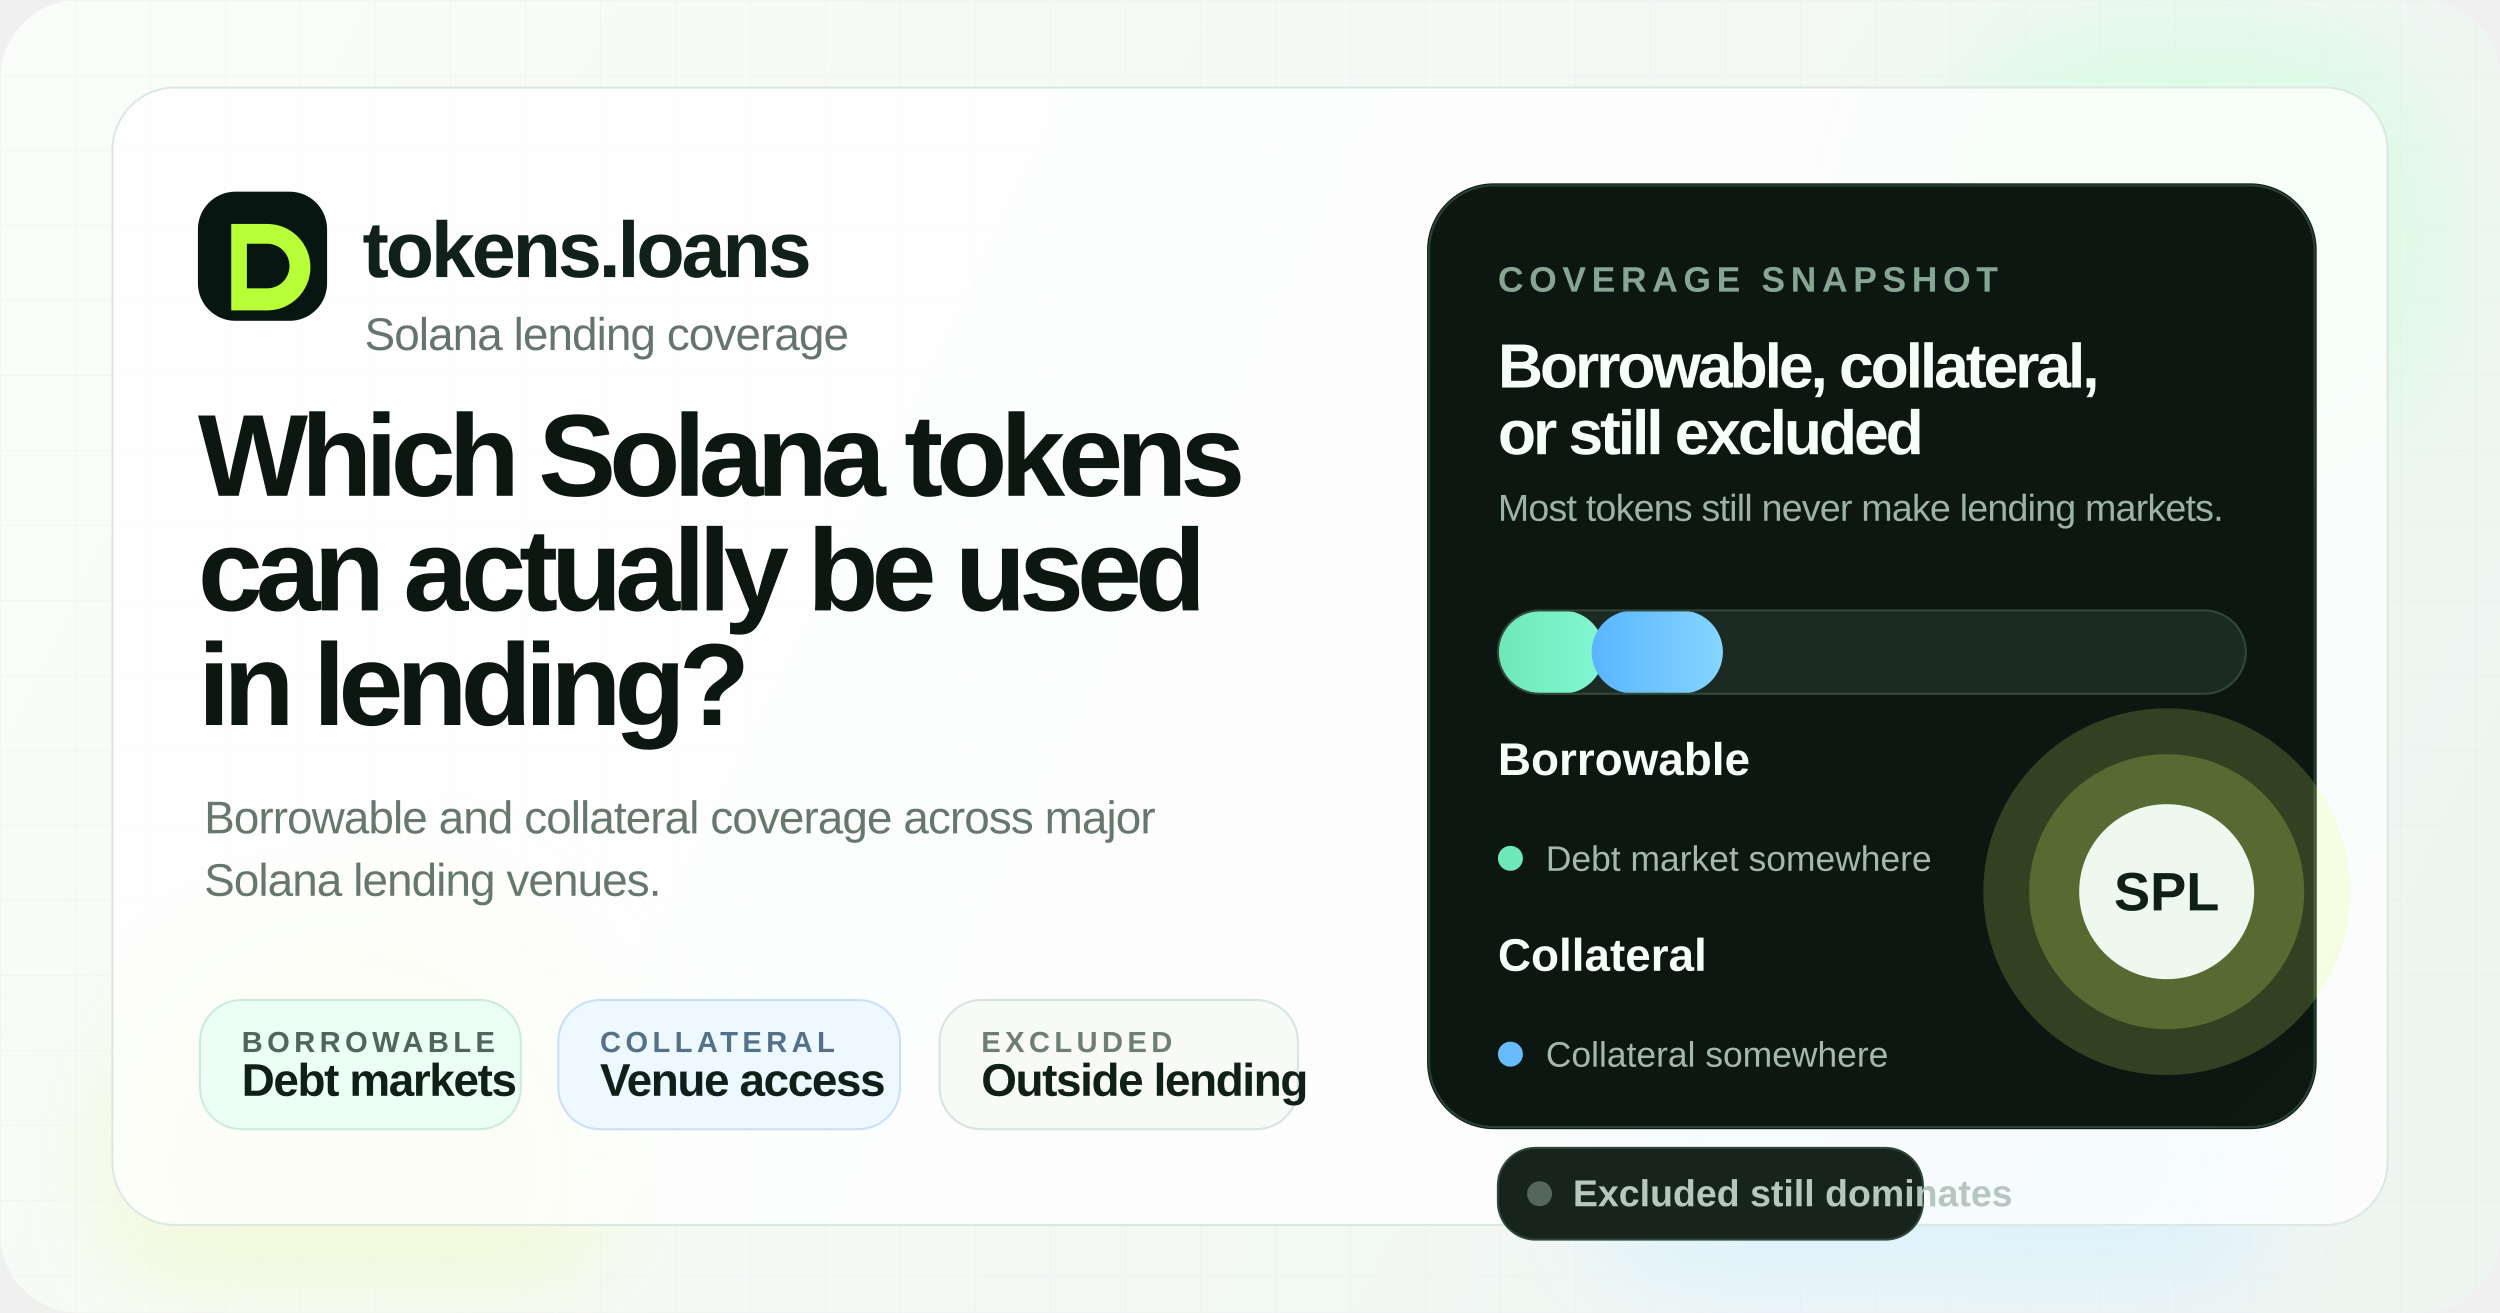
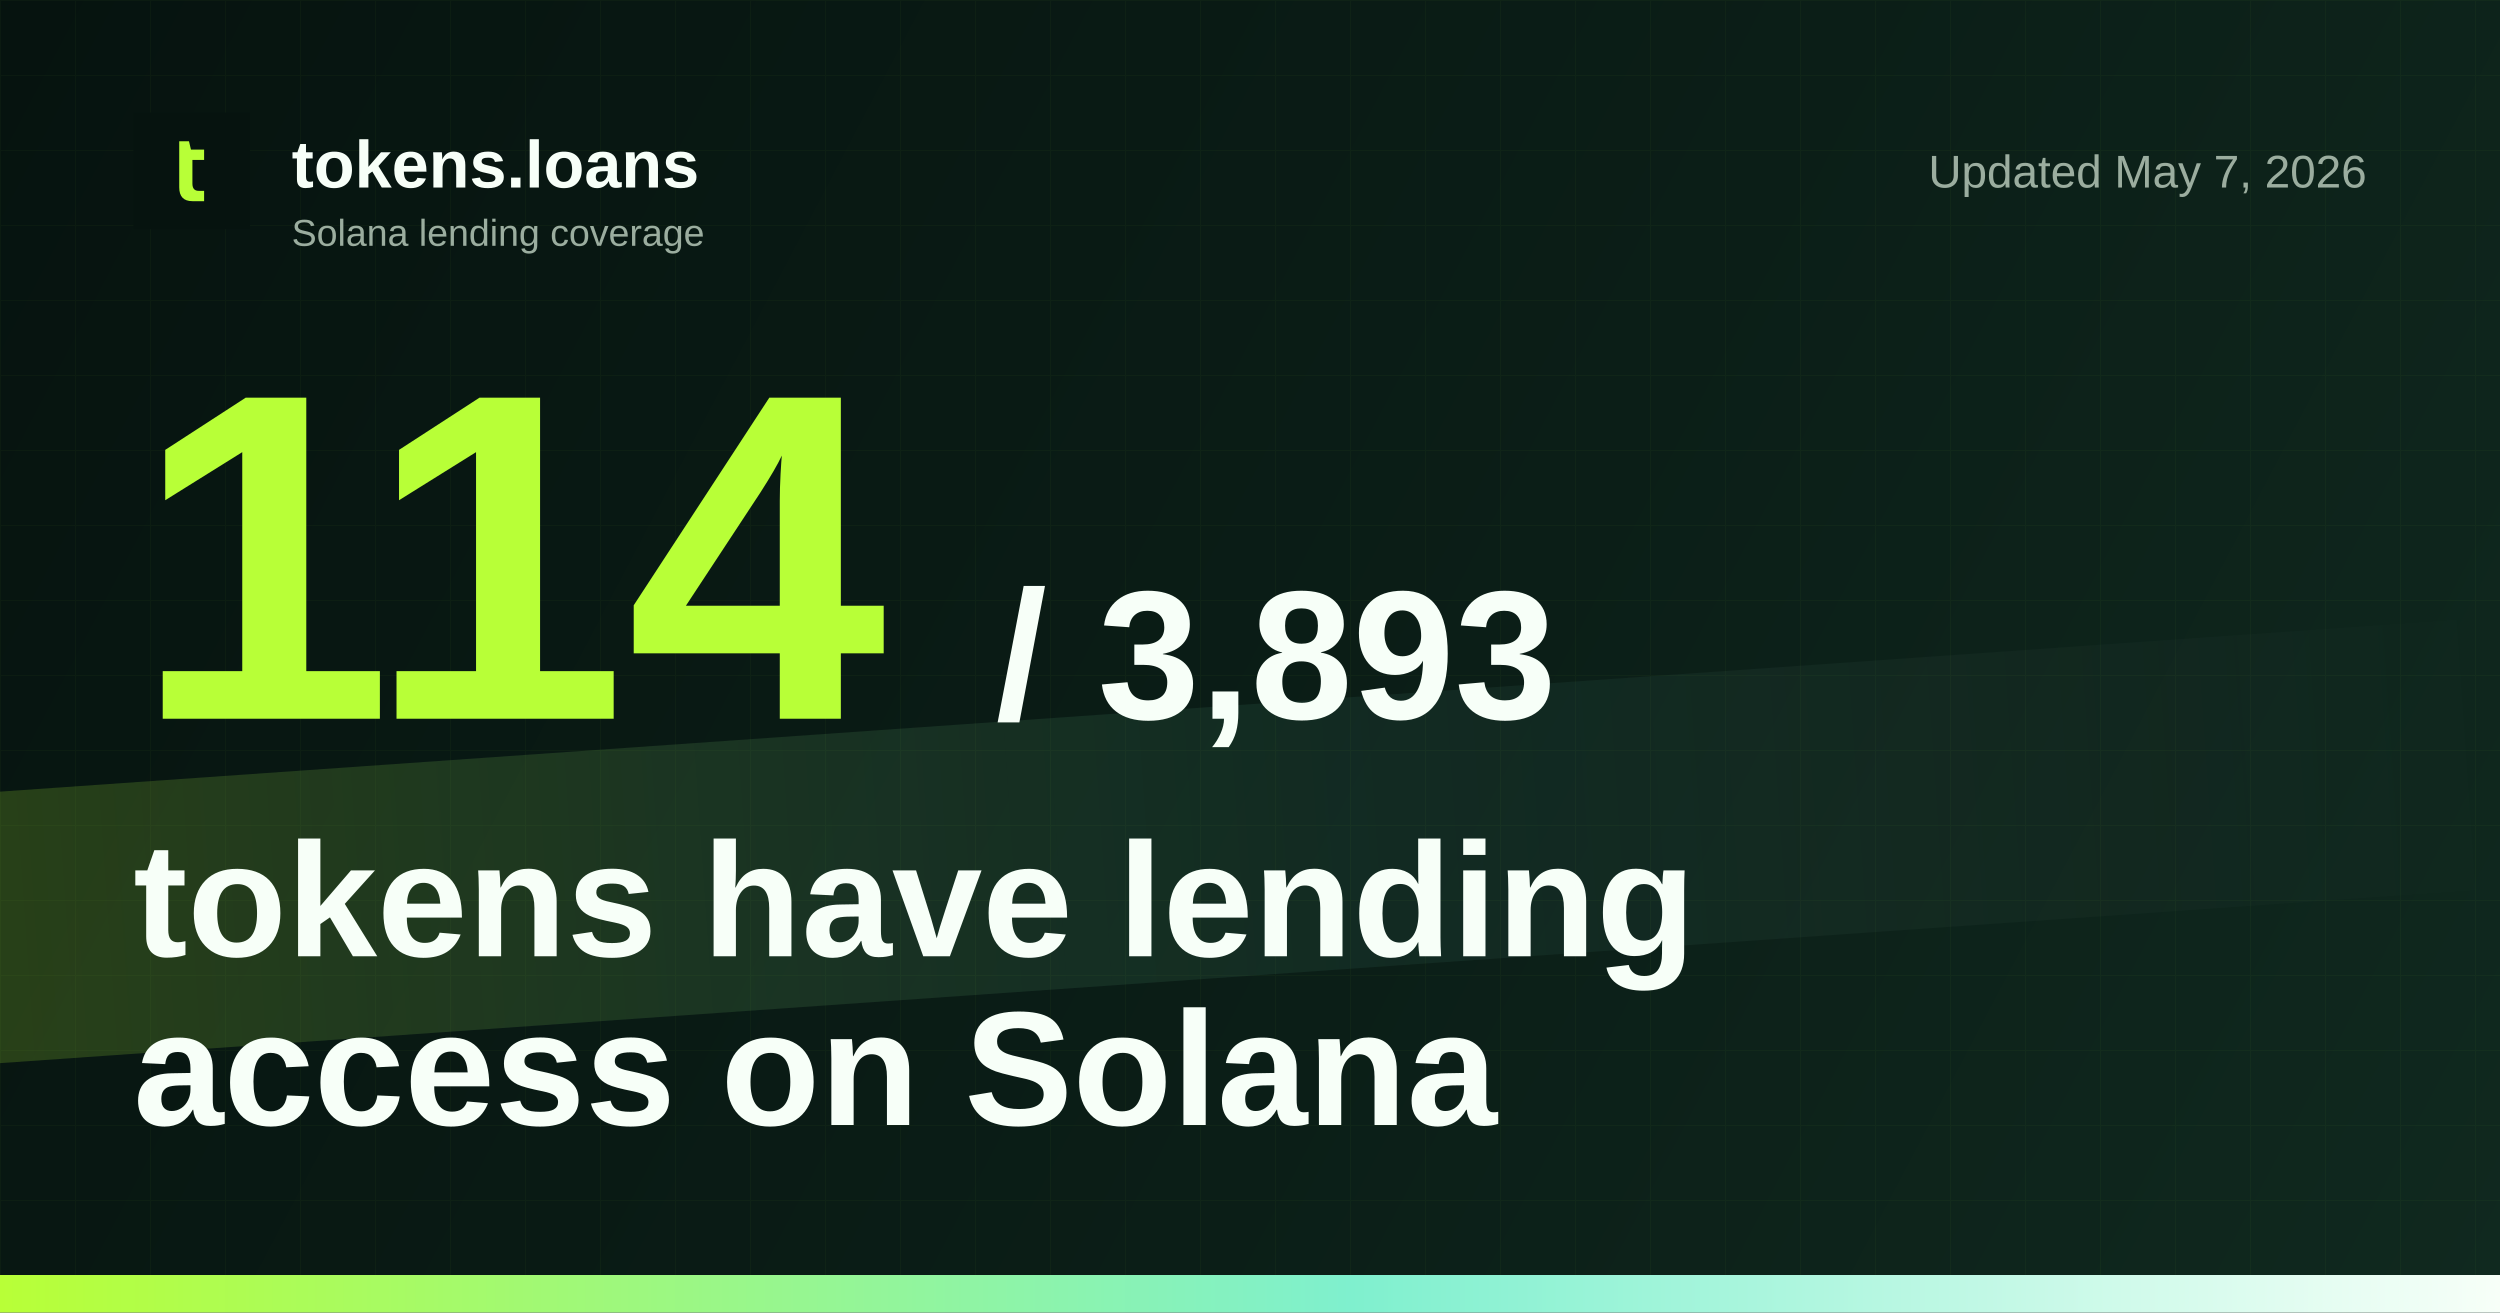
<svg xmlns="http://www.w3.org/2000/svg" width="1200" height="630" viewBox="0 0 1200 630" fill="none">
  <defs>
-     <linearGradient id="page" x1="82" y1="72" x2="1139" y2="586" gradientUnits="userSpaceOnUse">
-       <stop stop-color="#F9FCF9" />
-       <stop offset="1" stop-color="#EEF5F1" />
+     <linearGradient id="bg" x1="0" y1="0" x2="1200" y2="630" gradientUnits="userSpaceOnUse">
+       <stop stop-color="#06130F" />
+       <stop offset="0.58" stop-color="#0B1E17" />
+       <stop offset="1" stop-color="#10291F" />
    </linearGradient>
-     <linearGradient id="accent" x1="780" y1="162" x2="1082" y2="454" gradientUnits="userSpaceOnUse">
-       <stop stop-color="#D8FF67" />
-       <stop offset="0.48" stop-color="#87F0D0" />
-       <stop offset="1" stop-color="#7EC8FF" />
+     <linearGradient id="rail" x1="0" y1="0" x2="1200" y2="0" gradientUnits="userSpaceOnUse">
+       <stop stop-color="#B8FF37" />
+       <stop offset="0.54" stop-color="#7FF0CE" />
+       <stop offset="1" stop-color="#F7FFF8" />
    </linearGradient>
-     <linearGradient id="card" x1="687" y1="104" x2="1099" y2="543" gradientUnits="userSpaceOnUse">
-       <stop stop-color="#0D1712" />
-       <stop offset="1" stop-color="#101E17" />
+     <linearGradient id="slash" x1="0" y1="0" x2="1200" y2="0" gradientUnits="userSpaceOnUse">
+       <stop stop-color="#B8FF37" stop-opacity="0.18" />
+       <stop offset="0.55" stop-color="#7FF0CE" stop-opacity="0.06" />
+       <stop offset="1" stop-color="#FFFFFF" stop-opacity="0" />
    </linearGradient>
-     <linearGradient id="borrow" x1="0" y1="0" x2="1" y2="0">
-       <stop stop-color="#6FE8B7" />
-       <stop offset="1" stop-color="#83F7D4" />
-     </linearGradient>
-     <linearGradient id="collateral" x1="0" y1="0" x2="1" y2="0">
-       <stop stop-color="#59B5FF" />
-       <stop offset="1" stop-color="#85D5FF" />
-     </linearGradient>
-     <filter id="blur" x="-30%" y="-30%" width="160%" height="160%">
-       <feGaussianBlur stdDeviation="26" />
-     </filter>
-     <pattern id="grid" x="0" y="0" width="36" height="36" patternUnits="userSpaceOnUse">
-       <path d="M36 0H0V36" stroke="#D8E4DE" stroke-opacity="0.44" stroke-width="1" />
+     <pattern id="grid" width="36" height="36" patternUnits="userSpaceOnUse">
+       <path d="M36 0H0V36" stroke="#B8FF37" stroke-opacity="0.075" />
    </pattern>
  </defs>
-   <rect width="1200" height="630" rx="38" fill="url(#page)" />
-   <rect width="1200" height="630" rx="38" fill="url(#grid)" opacity="0.45" />
-   <circle cx="1050" cy="116" r="126" fill="#C8FFD8" opacity="0.48" filter="url(#blur)" />
-   <circle cx="926" cy="546" r="160" fill="#D7F0FF" opacity="0.7" filter="url(#blur)" />
-   <circle cx="170" cy="562" r="124" fill="#F2F9D7" opacity="0.84" filter="url(#blur)" />
-   <rect x="54" y="42" width="1092" height="546" rx="30" fill="#FFFFFF" fill-opacity="0.74" />
-   <rect x="54" y="42" width="1092" height="546" rx="30" stroke="#DCE9E2" />
-   <g transform="translate(95 92)">
-     <rect width="62" height="62" rx="18" fill="#081611" />
-     <path d="M16 15.5H33.25C44.711 15.5 54 24.789 54 36.25C54 47.711 44.711 57 33.25 57H16V15.5Z" fill="#B8FF37" />
-     <path d="M23.5 25H33.25C39.158 25 43.95 29.792 43.95 35.7C43.95 41.608 39.158 46.4 33.25 46.4H23.5V25Z" fill="#081611" />
+   <rect width="1200" height="630" fill="url(#bg)" />
+   <rect width="1200" height="630" fill="url(#grid)" opacity="0.42" />
+   <rect x="-86" y="386" width="1372" height="130" transform="rotate(-4 -86 386)" fill="url(#slash)" />
+   <rect y="612" width="1200" height="18" fill="url(#rail)" />
+   <g transform="translate(64 54) scale(0.3733333)">
+     <rect width="150" height="150" fill="#06130F" />
+     <path d="M59 37H71.544L74.104 47.73H91V60.984H75.96V91.468C75.96 97.653 78.669 100.746 84.088 100.746H91V114H75.896C64.632 114 59 108.046 59 96.138V37Z" fill="#B8FF37" />
  </g>
-   <text x="174" y="133" fill="#112019" font-family="Arial, Helvetica, sans-serif" font-size="38" font-weight="700" letter-spacing="-0.04em">
+   <text x="140" y="90" fill="#F7FFF8" font-family="Aeonik, Arial, Helvetica, sans-serif" font-size="32" font-weight="700" letter-spacing="0">
    tokens.loans
  </text>
-   <text x="175" y="168" fill="#65756D" font-family="Arial, Helvetica, sans-serif" font-size="22" font-weight="500" letter-spacing="-0.02em">
+   <text x="140" y="118" fill="#9BAD9F" font-family="Aeonik, Arial, Helvetica, sans-serif" font-size="18" font-weight="400" letter-spacing="0">
    Solana lending coverage
  </text>
-   <text x="95" y="238" fill="#0D1712" font-family="Arial, Helvetica, sans-serif" font-size="56" font-weight="700" letter-spacing="-0.06em">
-     Which Solana tokens
+   <text x="1136" y="90" text-anchor="end" fill="#9BAD9F" font-family="Aeonik, Arial, Helvetica, sans-serif" font-size="22" font-weight="500" letter-spacing="0">
+     Updated May 7, 2026
  </text>
-   <text x="95" y="293" fill="#0D1712" font-family="Arial, Helvetica, sans-serif" font-size="56" font-weight="700" letter-spacing="-0.06em">
-     can actually be used
+   <text x="64" y="345" fill="#B8FF37" font-family="Aeonik, Arial, Helvetica, sans-serif" font-size="224" font-weight="700" letter-spacing="0">
+     114
  </text>
-   <text x="95" y="348" fill="#0D1712" font-family="Arial, Helvetica, sans-serif" font-size="56" font-weight="700" letter-spacing="-0.06em">
-     in lending?
+   <text x="478" y="345" fill="#F7FFF8" font-family="Aeonik, Arial, Helvetica, sans-serif" font-size="88" font-weight="700" letter-spacing="0">
+     / 3,893
  </text>
-   <text x="98" y="400" fill="#66776D" font-family="Arial, Helvetica, sans-serif" font-size="22" font-weight="500" letter-spacing="-0.02em">
-     Borrowable and collateral coverage across major
+   <text x="64" y="459" fill="#F7FFF8" font-family="Aeonik, Arial, Helvetica, sans-serif" font-size="78" font-weight="700" letter-spacing="0">
+     tokens have lending
  </text>
-   <text x="98" y="430" fill="#66776D" font-family="Arial, Helvetica, sans-serif" font-size="22" font-weight="500" letter-spacing="-0.02em">
-     Solana lending venues.
+   <text x="64" y="540" fill="#F7FFF8" font-family="Aeonik, Arial, Helvetica, sans-serif" font-size="78" font-weight="700" letter-spacing="0">
+     access on Solana
  </text>
-   <g transform="translate(96 480)">
-     <rect width="154" height="62" rx="20" fill="#ECFFF6" stroke="#CBECDC" />
-     <text x="20" y="25" fill="#4E675A" font-family="Arial, Helvetica, sans-serif" font-size="14" font-weight="700" letter-spacing="0.15em">
-       BORROWABLE
-     </text>
-     <text x="20" y="46" fill="#102019" font-family="Arial, Helvetica, sans-serif" font-size="22" font-weight="700" letter-spacing="-0.03em">
-       Debt markets
-     </text>
-   </g>
-   <g transform="translate(268 480)">
-     <rect width="164" height="62" rx="20" fill="#EEF8FF" stroke="#CAE0F7" />
-     <text x="20" y="25" fill="#55718A" font-family="Arial, Helvetica, sans-serif" font-size="14" font-weight="700" letter-spacing="0.15em">
-       COLLATERAL
-     </text>
-     <text x="20" y="46" fill="#102019" font-family="Arial, Helvetica, sans-serif" font-size="22" font-weight="700" letter-spacing="-0.03em">
-       Venue access
-     </text>
-   </g>
-   <g transform="translate(451 480)">
-     <rect width="172" height="62" rx="20" fill="#F8FAF8" stroke="#D8E4DE" />
-     <text x="20" y="25" fill="#6E7E75" font-family="Arial, Helvetica, sans-serif" font-size="14" font-weight="700" letter-spacing="0.15em">
-       EXCLUDED
-     </text>
-     <text x="20" y="46" fill="#102019" font-family="Arial, Helvetica, sans-serif" font-size="22" font-weight="700" letter-spacing="-0.03em">
-       Outside lending
-     </text>
-   </g>
-   <g transform="translate(685 88)">
-     <rect width="427" height="454" rx="32" fill="url(#card)" />
-     <rect x="1" y="1" width="425" height="452" rx="31" stroke="#294234" />
-     <text x="34" y="52" fill="#86A593" font-family="Arial, Helvetica, sans-serif" font-size="17" font-weight="700" letter-spacing="0.16em">
-       COVERAGE SNAPSHOT
-     </text>
-     <text x="34" y="98" fill="#F6FFF8" font-family="Arial, Helvetica, sans-serif" font-size="30" font-weight="700" letter-spacing="-0.05em">
-       Borrowable, collateral,
-     </text>
-     <text x="34" y="130" fill="#F6FFF8" font-family="Arial, Helvetica, sans-serif" font-size="30" font-weight="700" letter-spacing="-0.05em">
-       or still excluded
-     </text>
-     <text x="34" y="162" fill="#9DB3A8" font-family="Arial, Helvetica, sans-serif" font-size="18" font-weight="500" letter-spacing="-0.02em">
-       Most tokens still never make lending markets.
-     </text>
-     <rect x="34" y="205" width="359" height="40" rx="20" fill="#1B2A22" />
-     <rect x="34" y="205" width="51" height="40" rx="20" fill="url(#borrow)" />
-     <rect x="79" y="205" width="63" height="40" rx="20" fill="url(#collateral)" />
-     <rect x="34" y="205" width="359" height="40" rx="20" stroke="#31473A" />
-     <text x="34" y="284" fill="#F6FFF8" font-family="Arial, Helvetica, sans-serif" font-size="22" font-weight="700">
-       Borrowable
-     </text>
-     <circle cx="40" cy="324" r="6" fill="#6FE8B7" />
-     <text x="57" y="330" fill="#A4B8AE" font-family="Arial, Helvetica, sans-serif" font-size="17" font-weight="500">
-       Debt market somewhere
-     </text>
-     <text x="34" y="378" fill="#F6FFF8" font-family="Arial, Helvetica, sans-serif" font-size="22" font-weight="700">
-       Collateral
-     </text>
-     <circle cx="40" cy="418" r="6" fill="#67BCFF" />
-     <text x="57" y="424" fill="#A4B8AE" font-family="Arial, Helvetica, sans-serif" font-size="17" font-weight="500">
-       Collateral somewhere
-     </text>
-     <g transform="translate(34 463)">
-       <rect width="204" height="44" rx="18" fill="#17241E" stroke="#2E4538" />
-       <circle cx="20" cy="22" r="6" fill="#54665D" />
-       <text x="36" y="28" fill="#B7C6BE" font-family="Arial, Helvetica, sans-serif" font-size="18" font-weight="600">
-         Excluded still dominates
-       </text>
-     </g>
-     <g transform="translate(301 286)">
-       <circle cx="54" cy="54" r="88" fill="url(#accent)" opacity="0.18" />
-       <circle cx="54" cy="54" r="66" fill="url(#accent)" opacity="0.22" />
-       <circle cx="54" cy="54" r="42" fill="#F6FFF8" opacity="0.95" />
-       <text x="54" y="63" text-anchor="middle" fill="#102019" font-family="Arial, Helvetica, sans-serif" font-size="26" font-weight="700">
-         SPL
-       </text>
-     </g>
-   </g>
</svg>
